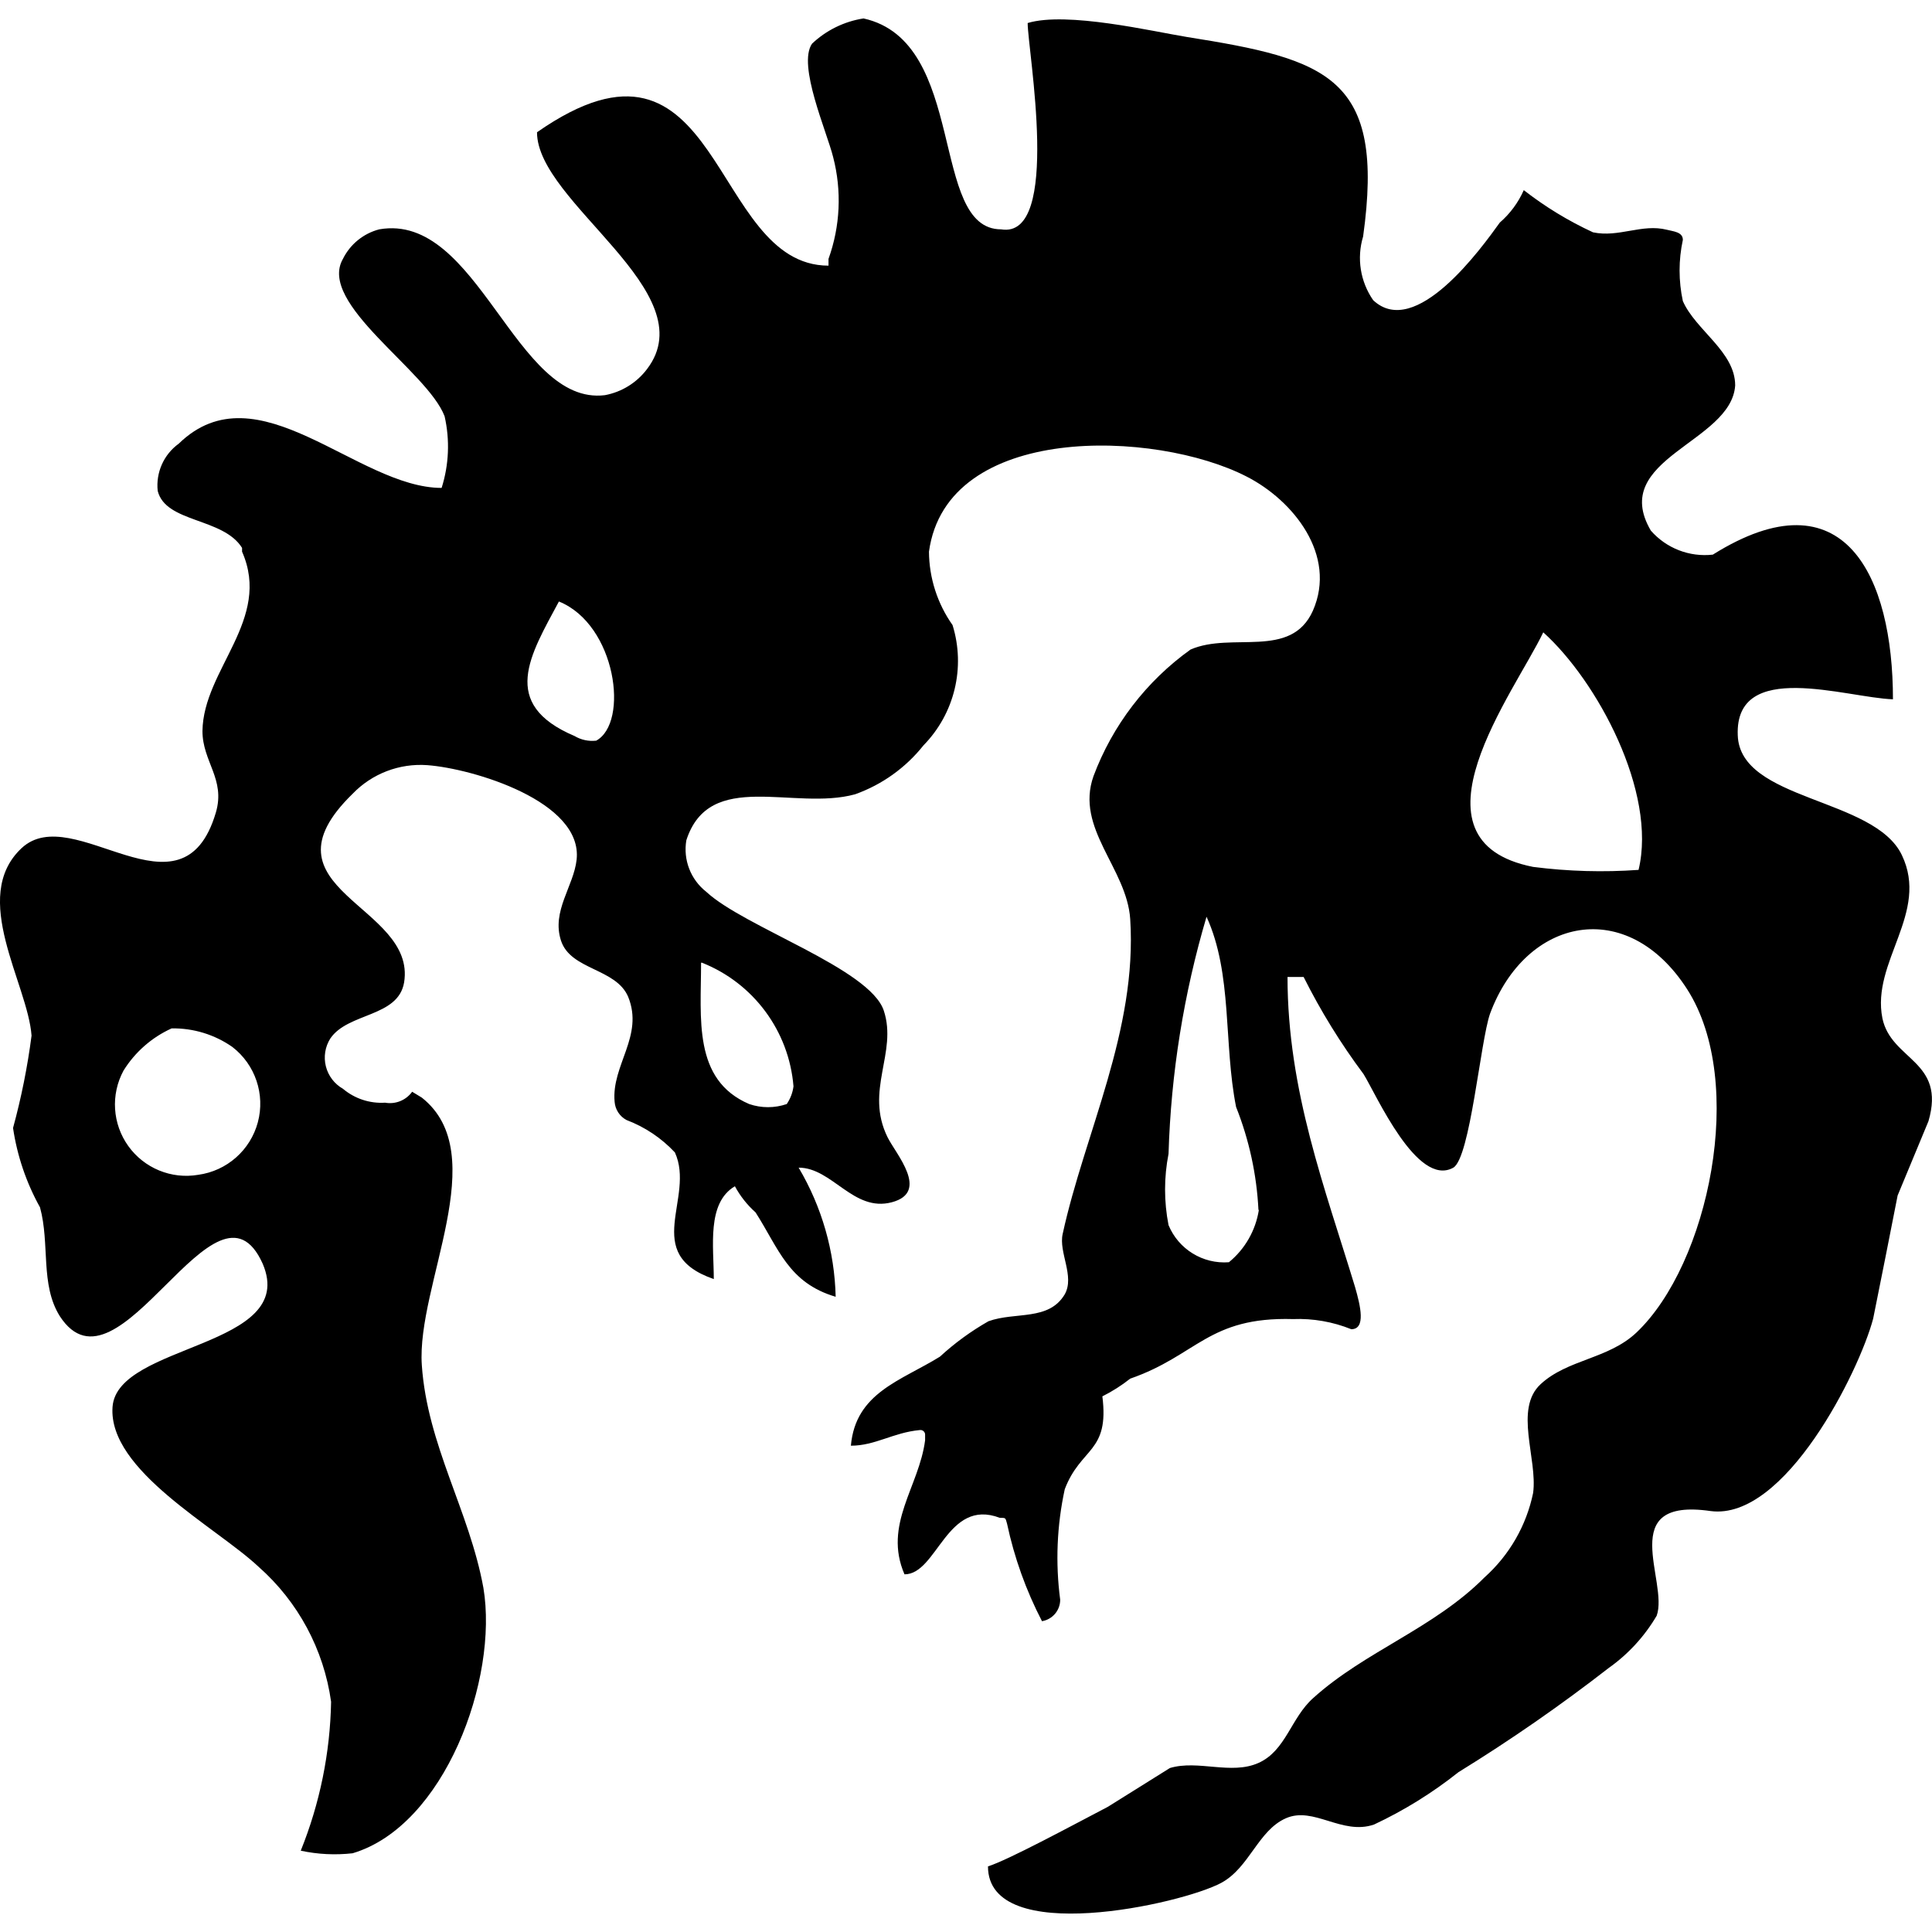
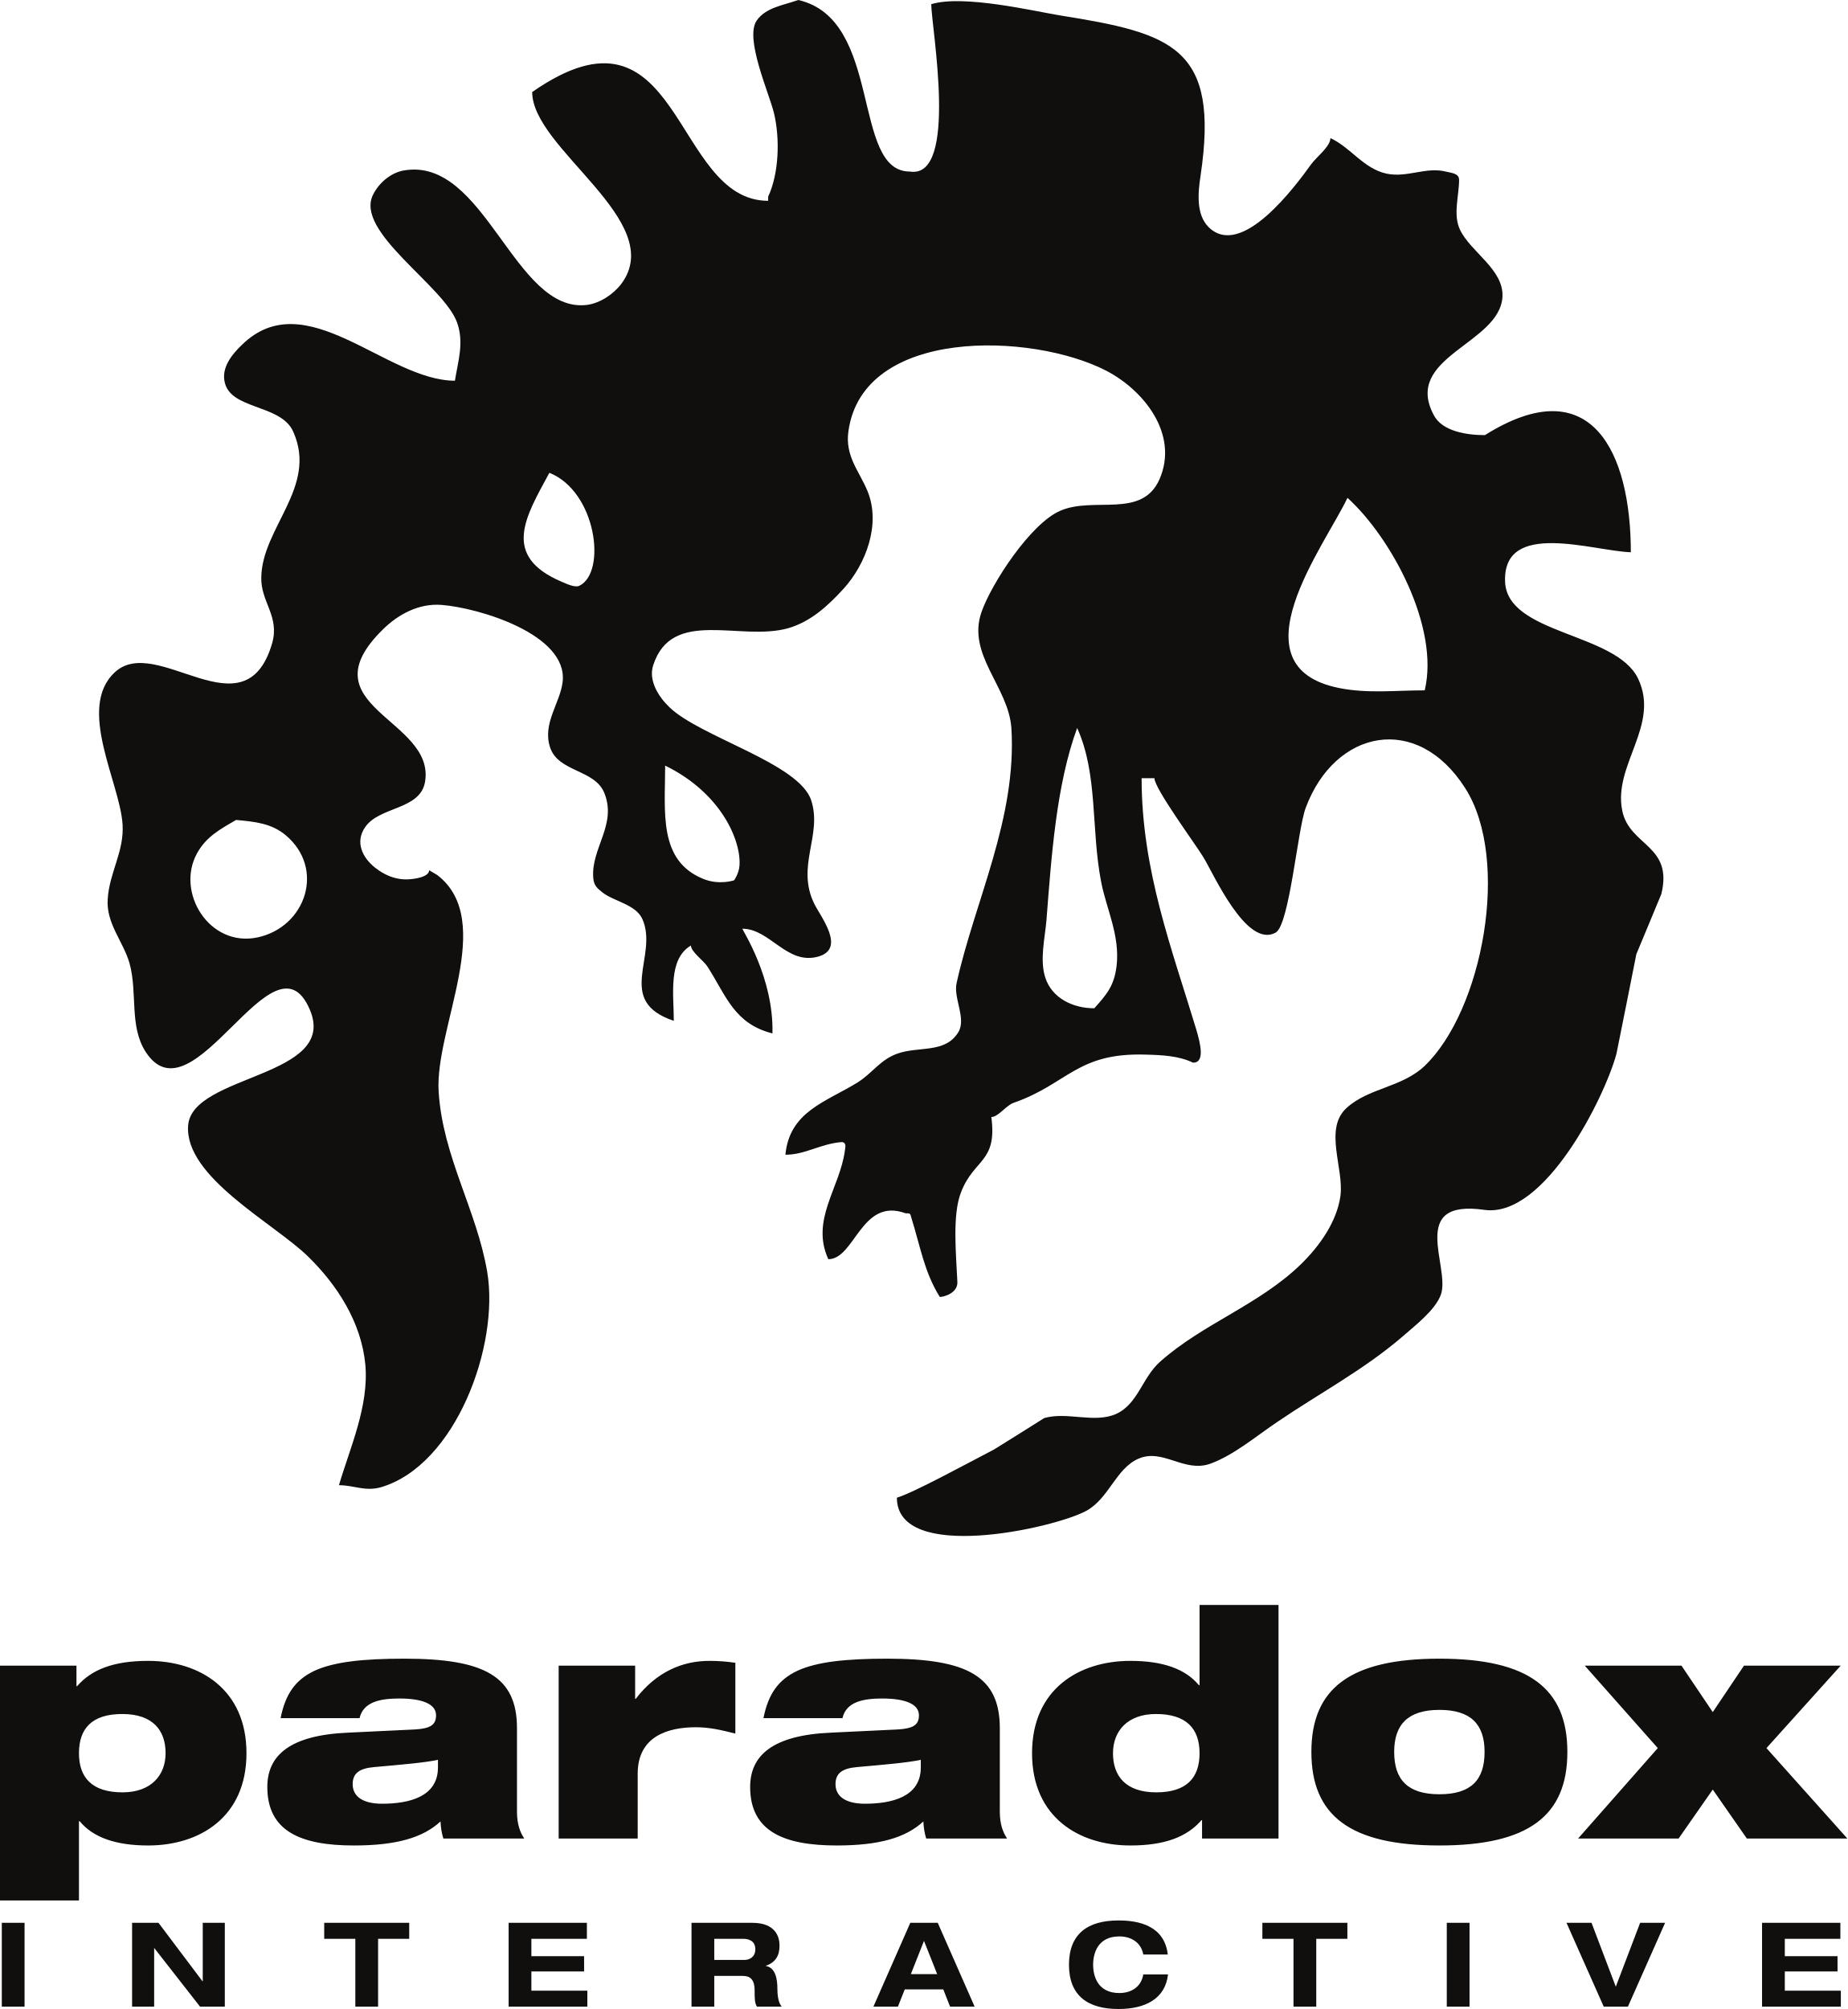
- <svg xmlns="http://www.w3.org/2000/svg" role="img" viewBox="0 0 24 24">
-   <path d="M23.384 12.65c-.141-.703.587-1.31.241-2.029-.345-.718-2.012-.67-2.038-1.488-.037-.949 1.347-.466 1.928-.446 0-1.52-.597-2.824-2.238-1.797a.89.89 0 0 1-.77-.299c-.524-.896 1.001-1.09 1.048-1.803 0-.42-.492-.686-.65-1.048a1.8 1.8 0 0 1 0-.76c0-.1-.12-.105-.199-.126-.309-.078-.597.1-.917.032a4.4 4.4 0 0 1-.86-.524 1.15 1.15 0 0 1-.298.403c-.23.32-1.048 1.457-1.573.964a.92.92 0 0 1-.125-.791C17.21.952 16.493.737 14.742.459c-.42-.068-1.489-.32-1.976-.173 0 .335.425 2.689-.33 2.563-.896 0-.409-2.332-1.709-2.62a1.2 1.2 0 0 0-.64.314c-.183.267.184 1.09.263 1.41a2.14 2.14 0 0 1-.058 1.263V3.3C8.814 3.3 8.977.034 6.671 1.643c0 .876 2.096 1.982 1.368 2.94a.85.85 0 0 1-.525.326c-1.116.136-1.572-2.275-2.803-2.06a.7.7 0 0 0-.451.367c-.32.555 1.048 1.389 1.263 1.955a1.7 1.7 0 0 1-.037.89c-1.048 0-2.285-1.503-3.265-.55a.64.64 0 0 0-.262.587c.1.399.812.33 1.048.708v.047c.372.844-.482 1.462-.492 2.228 0 .382.288.597.167 1.011-.42 1.426-1.771-.162-2.416.446s.079 1.682.126 2.327a8.5 8.5 0 0 1-.23 1.147 2.9 2.9 0 0 0 .335.986c.125.456 0 .959.246 1.352.729 1.121 1.944-1.94 2.521-.65.445 1.048-1.808.985-1.866 1.777-.057.791 1.29 1.493 1.814 1.986a2.74 2.74 0 0 1 .901 1.677 5.2 5.2 0 0 1-.377 1.85 2 2 0 0 0 .644.032c1.143-.34 1.814-2.165 1.625-3.297-.173-.954-.697-1.771-.765-2.767s.89-2.62 0-3.323l-.12-.073a.34.34 0 0 1-.336.136.74.74 0 0 1-.524-.173.445.445 0 0 1-.157-.624c.22-.325.843-.262.917-.697.157-.964-1.86-1.153-.64-2.343a1.17 1.17 0 0 1 .928-.356c.566.042 1.934.45 1.855 1.174-.036.33-.314.64-.194 1.006.12.367.682.341.834.697.199.488-.21.85-.168 1.305a.28.28 0 0 0 .147.226 1.6 1.6 0 0 1 .602.403c.257.566-.43 1.258.483 1.573 0-.404-.09-.944.262-1.153a1.2 1.2 0 0 0 .257.325c.288.45.408.875.995 1.048a3.3 3.3 0 0 0-.46-1.604c.418 0 .68.556 1.157.43s.048-.603-.052-.807c-.288-.582.126-1.049-.047-1.573s-1.735-1.037-2.207-1.478a.67.67 0 0 1-.246-.639c.288-.891 1.336-.362 2.096-.571a1.9 1.9 0 0 0 .85-.608 1.5 1.5 0 0 0 .361-1.494 1.6 1.6 0 0 1-.293-.912c.22-1.604 2.814-1.515 3.946-.933.577.294 1.127.975.823 1.667-.273.608-1.006.257-1.52.482a3.4 3.4 0 0 0-1.205 1.572c-.231.65.414 1.143.456 1.777.089 1.384-.566 2.657-.839 3.91-.052.23.152.524.026.75-.199.335-.613.214-.948.335a3.3 3.3 0 0 0-.603.44c-.482.299-1.048.446-1.106 1.106.304 0 .524-.163.854-.194a.058.058 0 0 1 .068.063v.063c-.073.576-.524 1.048-.256 1.666.408 0 .524-.953 1.184-.702.079 0 .068 0 .09.073a4.8 4.8 0 0 0 .434 1.211.27.27 0 0 0 .226-.267 4 4 0 0 1 .057-1.373c.2-.524.556-.451.467-1.153a2 2 0 0 0 .346-.22c.833-.289.97-.77 2.023-.74a1.75 1.75 0 0 1 .723.126c.183 0 .115-.288.047-.524-.372-1.226-.839-2.437-.839-3.852h.2a8 8 0 0 0 .744 1.206c.157.251.665 1.415 1.116 1.163.21-.126.336-1.572.456-1.913.446-1.2 1.704-1.462 2.448-.304s.267 3.417-.63 4.266c-.35.33-.853.33-1.189.64-.335.309-.037.927-.094 1.352a1.93 1.93 0 0 1-.603 1.048c-.629.634-1.483.917-2.128 1.499-.278.246-.34.655-.681.807-.34.152-.75-.042-1.1.063l-.771.482c-.472.247-1.237.66-1.489.74 0 1.005 2.406.47 2.899.204.35-.19.456-.65.802-.802.345-.152.697.215 1.095.078a5.3 5.3 0 0 0 1.048-.65 21 21 0 0 0 1.866-1.294 2.1 2.1 0 0 0 .597-.65c.152-.425-.524-1.473.671-1.3.923.12 1.845-1.735 2.018-2.39.105-.524.204-1.016.304-1.53l.383-.923c.22-.754-.462-.754-.572-1.278M2.462 14.594a.886.886 0 0 1-.928-1.294 1.37 1.37 0 0 1 .598-.525 1.28 1.28 0 0 1 .755.231.891.891 0 0 1-.425 1.588m4.942-5.393a.43.43 0 0 1-.267-.058c-.938-.398-.55-1.006-.194-1.671.713.288.875 1.509.461 1.73m1.316 2.757a1.81 1.81 0 0 1 1.137 1.536.5.5 0 0 1-.084.22.72.72 0 0 1-.466 0c-.702-.3-.598-1.064-.598-1.756Zm6.918 3.071a1.05 1.05 0 0 1-.372.65.75.75 0 0 1-.75-.461 2.3 2.3 0 0 1 0-.886 11.6 11.6 0 0 1 .472-2.945c.325.712.21 1.572.367 2.363a4 4 0 0 1 .278 1.28zm4.717-4.224a6.6 6.6 0 0 1-1.31-.037c-1.646-.325-.226-2.175.126-2.914.67.603 1.415 1.986 1.184 2.95" />
+ <svg xmlns="http://www.w3.org/2000/svg" version="1.1" id="svg2" xml:space="preserve" width="170.495" height="185.386" viewBox="0 0 170.495 185.386">
+   <defs id="defs6">
+     <clipPath clipPathUnits="userSpaceOnUse" id="clipPath18">
+       <path d="M 0,34.596 H 33.601 V 0 H 0 Z" id="path16" />
+     </clipPath>
+   </defs>
+   <g id="g10" transform="matrix(1.333333,0,0,-1.333333,128.0722,185.3864)">
+     <g id="g12" transform="matrix(4.018956,0,0,4.018956,-96.05413,0)">
+       <g id="g14" clip-path="url(#clipPath18)">
+         <path d="M 0.031,1.484 H 0.423 V 0.041 H 0.031 Z m 3.461,0 h 0.38 V 0.041 H 3.445 L 2.659,1.047 H 2.655 V 0.041 H 2.275 V 1.484 H 2.73 L 3.488,0.477 H 3.492 Z M 6.12,1.209 H 5.584 V 1.484 H 7.048 V 1.209 H 6.512 V 0.041 H 6.12 Z m 2.64,0.275 h 1.348 V 1.209 H 9.152 V 0.91 H 10.06 V 0.647 H 9.152 V 0.316 h 0.964 V 0.041 H 8.76 Z m 3.15,0 h 1.049 c 0.4,0 0.467,-0.244 0.467,-0.392 0,-0.176 -0.071,-0.289 -0.235,-0.348 V 0.74 c 0.172,-0.026 0.198,-0.244 0.198,-0.386 0,-0.071 0.006,-0.24 0.075,-0.313 h -0.428 c -0.037,0.066 -0.039,0.125 -0.039,0.277 0,0.202 -0.087,0.252 -0.208,0.252 H 12.302 V 0.041 H 11.91 Z m 0.392,-0.639 h 0.519 c 0.087,0 0.188,0.049 0.188,0.184 0,0.144 -0.113,0.18 -0.208,0.18 H 12.302 Z M 16.246,0.338 H 15.583 L 15.465,0.041 h -0.422 l 0.635,1.443 h 0.473 L 16.786,0.041 H 16.363 Z M 15.914,1.173 15.688,0.601 h 0.453 z m 3.777,-0.235 c -0.037,0.208 -0.209,0.312 -0.413,0.312 -0.372,0 -0.451,-0.292 -0.451,-0.488 0,-0.196 0.079,-0.487 0.451,-0.487 0.19,0 0.374,0.091 0.413,0.32 h 0.426 C 20.069,0.174 19.723,0 19.264,0 c -0.526,0 -0.853,0.227 -0.853,0.762 0,0.536 0.327,0.763 0.853,0.763 0.348,0 0.791,-0.089 0.849,-0.587 z m 2.587,0.271 h -0.536 v 0.275 h 1.464 V 1.209 H 22.67 V 0.041 h -0.392 z m 2.64,0.275 H 25.31 V 0.041 h -0.392 z m 2.062,0 h 0.431 l 0.418,-1.1 0.419,1.1 h 0.43 l -0.64,-1.443 h -0.417 z m 3.368,0 h 1.349 V 1.209 H 30.74 V 0.91 h 0.908 V 0.647 H 30.74 V 0.316 h 0.965 V 0.041 H 30.348 Z M 0,5.913 H 1.317 V 5.559 h 0.011 c 0.245,0.283 0.62,0.436 1.224,0.436 0.882,0 1.693,-0.485 1.693,-1.59 C 4.245,3.3 3.434,2.816 2.552,2.816 1.997,2.816 1.605,2.952 1.371,3.235 H 1.36 V 1.869 H 0 Z M 2.111,3.731 c 0.49,0 0.741,0.293 0.741,0.674 C 2.852,4.797 2.634,5.08 2.106,5.08 1.583,5.08 1.36,4.83 1.36,4.405 1.36,3.986 1.583,3.731 2.111,3.731 m 2.722,1.278 c 0.081,0.409 0.25,0.659 0.587,0.817 0.333,0.152 0.828,0.207 1.546,0.207 1.388,0 1.938,-0.31 1.938,-1.198 V 3.398 c 0,-0.228 0.06,-0.364 0.125,-0.462 H 7.636 C 7.608,3.023 7.592,3.121 7.587,3.23 7.282,2.947 6.819,2.816 6.095,2.816 c -0.914,0 -1.491,0.245 -1.491,1.007 0,0.544 0.387,0.893 1.393,0.936 L 7.146,4.814 C 7.418,4.83 7.51,4.895 7.51,5.059 7.51,5.255 7.266,5.347 6.879,5.347 6.569,5.347 6.259,5.298 6.193,5.009 Z M 7.543,4.291 C 7.315,4.242 6.928,4.209 6.444,4.166 6.193,4.144 6.074,4.062 6.074,3.872 c 0,-0.207 0.168,-0.337 0.506,-0.337 0.457,0 0.963,0.114 0.963,0.625 z m 2.079,1.622 h 1.317 V 5.342 h 0.011 c 0.354,0.462 0.8,0.653 1.268,0.653 0.147,0 0.3,-0.011 0.447,-0.033 V 4.743 c -0.24,0.06 -0.441,0.109 -0.681,0.109 -0.484,0 -1.001,-0.158 -1.001,-0.8 V 2.936 H 9.622 Z m 3.527,-0.904 c 0.082,0.409 0.25,0.659 0.588,0.817 0.332,0.152 0.827,0.207 1.546,0.207 1.387,0 1.937,-0.31 1.937,-1.198 V 3.398 c 0,-0.228 0.06,-0.364 0.125,-0.462 H 15.952 C 15.925,3.023 15.908,3.121 15.903,3.23 15.598,2.947 15.136,2.816 14.412,2.816 c -0.915,0 -1.492,0.245 -1.492,1.007 0,0.544 0.387,0.893 1.394,0.936 l 1.148,0.055 c 0.272,0.016 0.365,0.081 0.365,0.245 0,0.196 -0.245,0.288 -0.632,0.288 -0.31,0 -0.62,-0.049 -0.685,-0.338 z m 2.71,-0.718 C 15.631,4.242 15.244,4.209 14.76,4.166 14.51,4.144 14.39,4.062 14.39,3.872 c 0,-0.207 0.169,-0.337 0.506,-0.337 0.457,0 0.963,0.114 0.963,0.625 z m 4.844,-1.039 h -0.01 C 20.448,2.969 20.072,2.816 19.468,2.816 c -0.882,0 -1.693,0.484 -1.693,1.589 0,1.105 0.811,1.59 1.693,1.59 0.555,0 0.947,-0.136 1.181,-0.419 h 0.011 v 1.382 h 1.36 V 2.936 H 20.703 Z M 19.909,5.08 c -0.49,0 -0.74,-0.294 -0.74,-0.675 0,-0.391 0.217,-0.674 0.745,-0.674 0.523,0 0.746,0.25 0.746,0.674 0,0.419 -0.223,0.675 -0.751,0.675 m 4.882,0.953 c 1.535,0 2.204,-0.512 2.204,-1.606 0,-1.099 -0.669,-1.611 -2.204,-1.611 -1.535,0 -2.205,0.512 -2.205,1.611 0,1.094 0.67,1.606 2.205,1.606 m 0,-2.335 c 0.549,0 0.778,0.25 0.778,0.729 0,0.468 -0.229,0.724 -0.778,0.724 -0.545,0 -0.779,-0.256 -0.779,-0.724 0,-0.479 0.234,-0.729 0.779,-0.729 m 2.389,-0.762 1.372,1.557 -1.258,1.42 h 1.666 l 0.539,-0.8 0.538,0.8 h 1.666 L 30.424,4.493 31.817,2.936 H 30.086 L 29.499,3.779 28.911,2.936 Z m 0.76,17.701 c -0.161,0.788 0.659,1.471 0.271,2.277 -0.385,0.794 -2.26,0.755 -2.289,1.669 -0.038,1.068 1.515,0.524 2.166,0.503 0,1.711 -0.673,3.172 -2.513,2.017 -0.309,0 -0.73,0.063 -0.877,0.338 -0.55,1.011 1.133,1.227 1.179,2.044 0.025,0.473 -0.553,0.773 -0.732,1.157 -0.123,0.257 -0.015,0.584 -0.015,0.857 0,0.114 -0.133,0.118 -0.223,0.141 -0.347,0.089 -0.67,-0.11 -1.027,-0.034 -0.396,0.086 -0.613,0.448 -0.966,0.612 0,-0.146 -0.252,-0.336 -0.335,-0.455 -0.26,-0.36 -1.192,-1.634 -1.76,-1.081 -0.223,0.217 -0.186,0.6 -0.141,0.892 0.327,2.207 -0.479,2.447 -2.418,2.756 -0.471,0.078 -1.672,0.362 -2.221,0.194 0,-0.379 0.479,-3.02 -0.37,-2.882 -1.009,0 -0.457,2.622 -1.921,2.954 -0.241,-0.088 -0.559,-0.125 -0.716,-0.355 -0.208,-0.303 0.205,-1.226 0.296,-1.583 0.11,-0.451 0.087,-1.055 -0.098,-1.448 v -0.072 c -1.656,0 -1.487,3.67 -4.064,1.873 0,-0.982 2.338,-2.225 1.535,-3.303 -0.137,-0.18 -0.365,-0.332 -0.592,-0.363 -1.254,-0.15 -1.751,2.556 -3.152,2.316 -0.229,-0.039 -0.432,-0.218 -0.53,-0.414 -0.33,-0.639 1.221,-1.571 1.446,-2.207 0.123,-0.347 0.015,-0.665 -0.038,-1 -1.181,0 -2.569,1.693 -3.668,0.618 C 3.993,28.492 3.805,28.26 3.873,28.002 3.986,27.553 4.785,27.629 5.028,27.207 5.037,27.189 5.045,27.173 5.054,27.154 5.47,26.209 4.513,25.511 4.5,24.653 4.49,24.226 4.822,23.985 4.686,23.515 4.216,21.914 2.696,23.699 1.973,23.015 1.321,22.401 2.063,21.125 2.111,20.402 2.141,19.93 1.884,19.575 1.855,19.113 1.825,18.692 2.128,18.377 2.232,18.004 2.371,17.493 2.224,16.927 2.507,16.485 3.324,15.22 4.717,18.658 5.336,17.21 5.836,16.037 3.302,16.101 3.24,15.212 3.176,14.328 4.717,13.532 5.302,12.962 5.816,12.461 6.223,11.819 6.292,11.099 6.358,10.38 6.022,9.651 5.838,9.02 c 0.261,0 0.451,-0.113 0.726,-0.034 1.285,0.381 2.039,2.435 1.828,3.704 -0.181,1.069 -0.766,1.986 -0.837,3.104 -0.071,1.1 1.002,2.948 -0.026,3.735 -0.045,0.027 -0.092,0.055 -0.138,0.081 0,-0.115 -0.246,-0.153 -0.371,-0.157 -0.225,-0.007 -0.404,0.081 -0.557,0.199 -0.222,0.175 -0.352,0.442 -0.174,0.7 0.248,0.362 0.949,0.292 1.032,0.782 0.179,1.083 -2.09,1.295 -0.718,2.631 0.255,0.249 0.61,0.446 1.004,0.414 0.637,-0.05 2.171,-0.504 2.084,-1.32 -0.041,-0.369 -0.352,-0.716 -0.218,-1.13 0.138,-0.43 0.768,-0.38 0.934,-0.785 0.225,-0.55 -0.233,-0.957 -0.189,-1.468 0.01,-0.129 0.067,-0.176 0.165,-0.253 0.194,-0.15 0.566,-0.202 0.68,-0.452 0.286,-0.637 -0.485,-1.411 0.542,-1.754 0,0.452 -0.103,1.062 0.295,1.297 0,-0.109 0.22,-0.26 0.286,-0.365 0.324,-0.506 0.459,-0.981 1.118,-1.149 0.024,0.958 -0.518,1.777 -0.518,1.803 0.474,0 0.763,-0.625 1.299,-0.482 0.491,0.132 0.056,0.677 -0.058,0.906 -0.325,0.654 0.142,1.184 -0.056,1.788 -0.209,0.639 -1.92,1.091 -2.445,1.606 -0.177,0.17 -0.363,0.451 -0.276,0.718 0.322,1.001 1.504,0.404 2.329,0.64 0.386,0.114 0.678,0.381 0.954,0.683 0.379,0.421 0.644,1.108 0.407,1.68 -0.141,0.341 -0.388,0.598 -0.328,1.026 0.249,1.801 3.164,1.701 4.435,1.047 0.649,-0.333 1.264,-1.096 0.922,-1.875 -0.305,-0.684 -1.128,-0.286 -1.709,-0.54 -0.513,-0.221 -1.184,-1.254 -1.355,-1.742 -0.258,-0.733 0.464,-1.286 0.514,-1.998 0.098,-1.557 -0.634,-2.988 -0.943,-4.392 -0.059,-0.258 0.169,-0.606 0.032,-0.842 -0.224,-0.379 -0.69,-0.239 -1.064,-0.378 -0.29,-0.108 -0.421,-0.334 -0.675,-0.493 -0.544,-0.336 -1.171,-0.498 -1.242,-1.244 0.343,0 0.595,0.185 0.96,0.217 0.052,0.005 0.073,-0.028 0.074,-0.071 -10e-4,-0.026 -0.007,-0.048 -0.009,-0.071 -0.085,-0.648 -0.596,-1.197 -0.286,-1.874 0.459,0 0.567,1.07 1.33,0.791 0.09,0 0.079,-0.005 0.102,-0.083 0.156,-0.498 0.219,-0.925 0.488,-1.358 0.074,0 0.311,0.067 0.303,0.258 -0.02,0.459 -0.092,1.153 0.063,1.545 0.224,0.582 0.626,0.507 0.522,1.295 0.118,0 0.257,0.203 0.386,0.246 0.933,0.326 1.088,0.867 2.273,0.829 0.286,-0.007 0.576,-0.022 0.815,-0.139 0.208,0 0.129,0.322 0.055,0.573 -0.416,1.377 -0.941,2.739 -0.941,4.326 h 0.221 c 0,-0.178 0.703,-1.131 0.838,-1.353 0.176,-0.281 0.747,-1.591 1.252,-1.304 0.236,0.138 0.377,1.783 0.515,2.146 0.501,1.348 1.916,1.645 2.747,0.34 0.788,-1.233 0.302,-3.836 -0.706,-4.791 -0.397,-0.368 -0.957,-0.37 -1.337,-0.717 -0.397,-0.361 -0.041,-1.041 -0.106,-1.517 -0.062,-0.44 -0.354,-0.855 -0.678,-1.172 C 21.683,12.123 20.723,11.806 19.984,11.15 19.67,10.874 19.601,10.415 19.218,10.245 18.841,10.082 18.377,10.291 17.984,10.176 17.698,9.995 17.41,9.815 17.12,9.635 16.588,9.358 15.731,8.89 15.447,8.805 c 0,-1.131 2.703,-0.528 3.259,-0.228 0.395,0.213 0.512,0.732 0.903,0.9 0.416,0.182 0.781,-0.243 1.23,-0.089 0.416,0.15 0.806,0.486 1.174,0.731 0.708,0.481 1.471,0.886 2.131,1.451 0.224,0.196 0.576,0.464 0.672,0.731 0.171,0.477 -0.584,1.654 0.754,1.46 1.038,-0.139 2.071,1.947 2.27,2.687 0.116,0.57 0.229,1.145 0.343,1.717 0.145,0.344 0.285,0.688 0.43,1.034 0.209,0.85 -0.549,0.822 -0.673,1.438 M 4.434,18.453 c -0.831,-0.174 -1.413,0.78 -1.039,1.451 0.157,0.285 0.399,0.413 0.67,0.572 0.328,-0.029 0.61,-0.06 0.85,-0.258 0.693,-0.575 0.355,-1.587 -0.481,-1.765 m 5.545,6.056 c -0.075,-0.037 -0.218,0.032 -0.301,0.067 -1.056,0.447 -0.62,1.129 -0.216,1.878 0.81,-0.322 0.99,-1.714 0.517,-1.945 m 1.477,-3.097 c 0.976,-0.477 1.313,-1.305 1.28,-1.725 -0.01,-0.135 -0.092,-0.25 -0.092,-0.25 0,0 -0.251,-0.088 -0.527,0.022 -0.784,0.315 -0.661,1.153 -0.661,1.953 m 7.775,-3.45 c -0.041,-0.338 -0.165,-0.486 -0.384,-0.729 -0.378,0 -0.729,0.182 -0.841,0.52 -0.104,0.305 -0.009,0.687 0.017,0.994 0.085,1.091 0.168,2.331 0.529,3.313 0.363,-0.804 0.236,-1.745 0.414,-2.655 0.09,-0.463 0.326,-0.918 0.265,-1.443 m 5.307,4.746 c -0.497,0 -0.98,-0.058 -1.47,0.039 -1.85,0.367 -0.256,2.443 0.14,3.276 0.754,-0.685 1.59,-2.229 1.33,-3.315" style="fill:#100f0d;fill-opacity:1;fill-rule:nonzero;stroke:none" id="path20" />
+       </g>
+     </g>
+   </g>
</svg>
